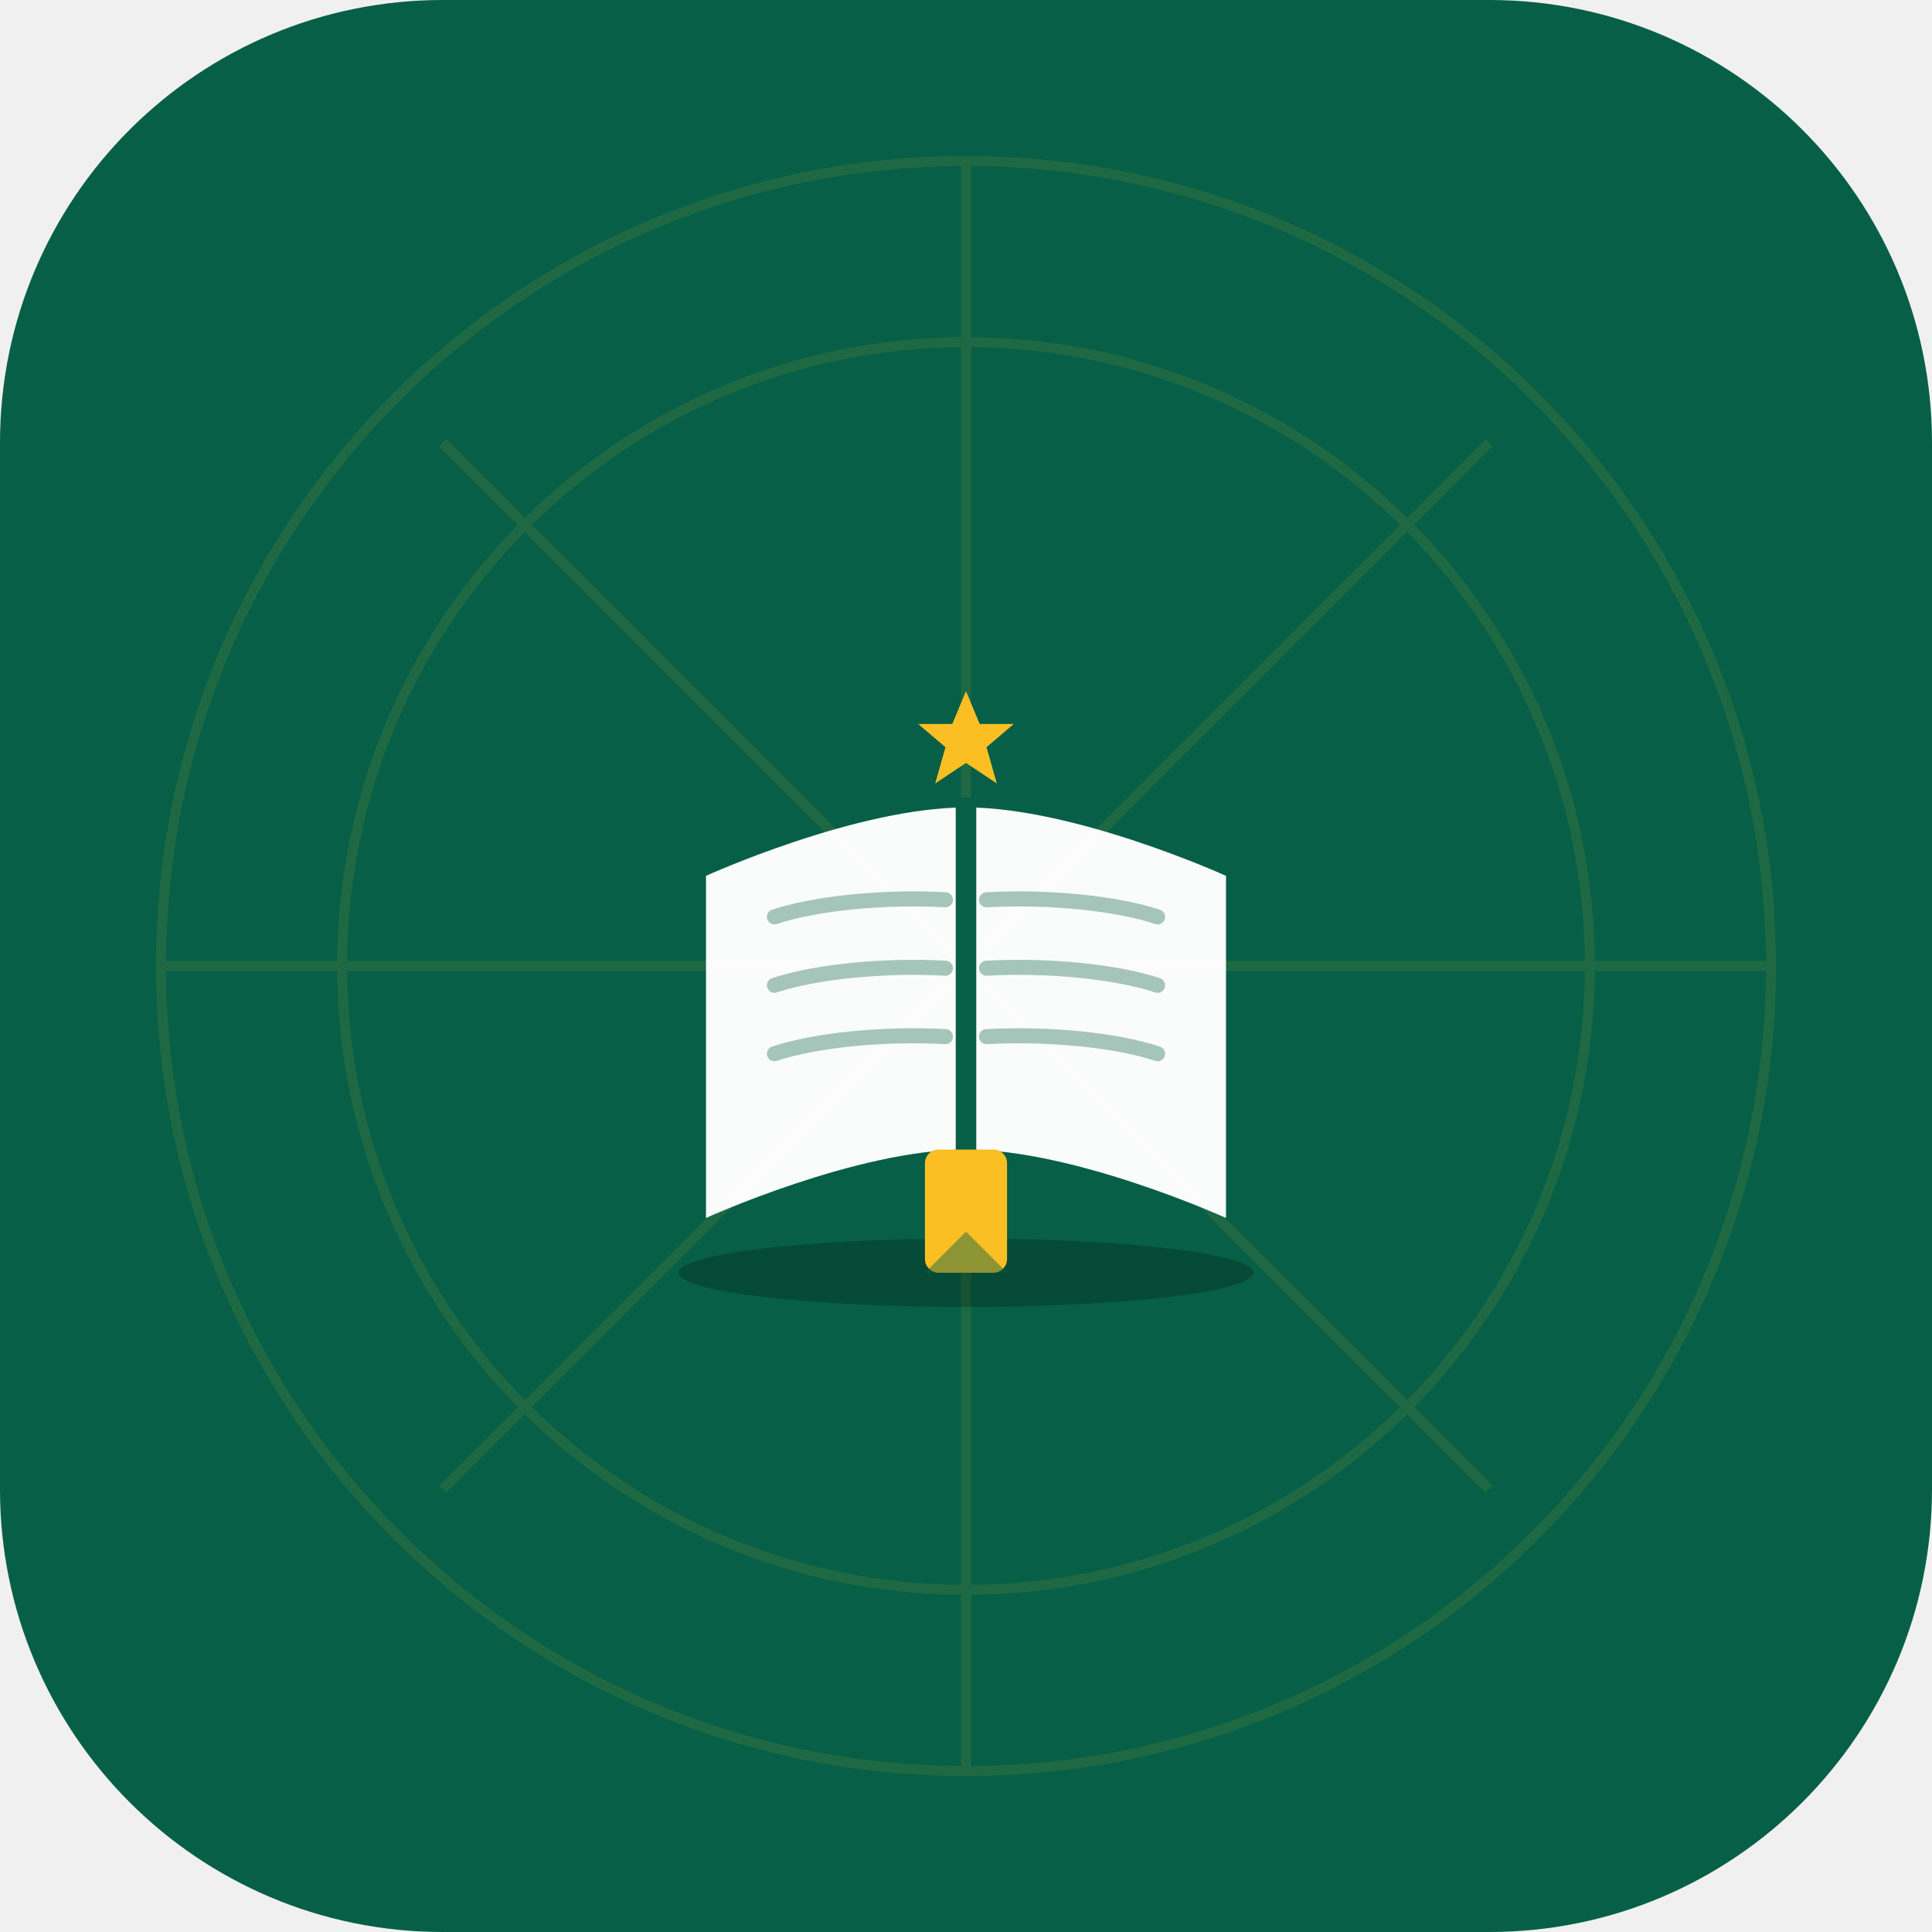
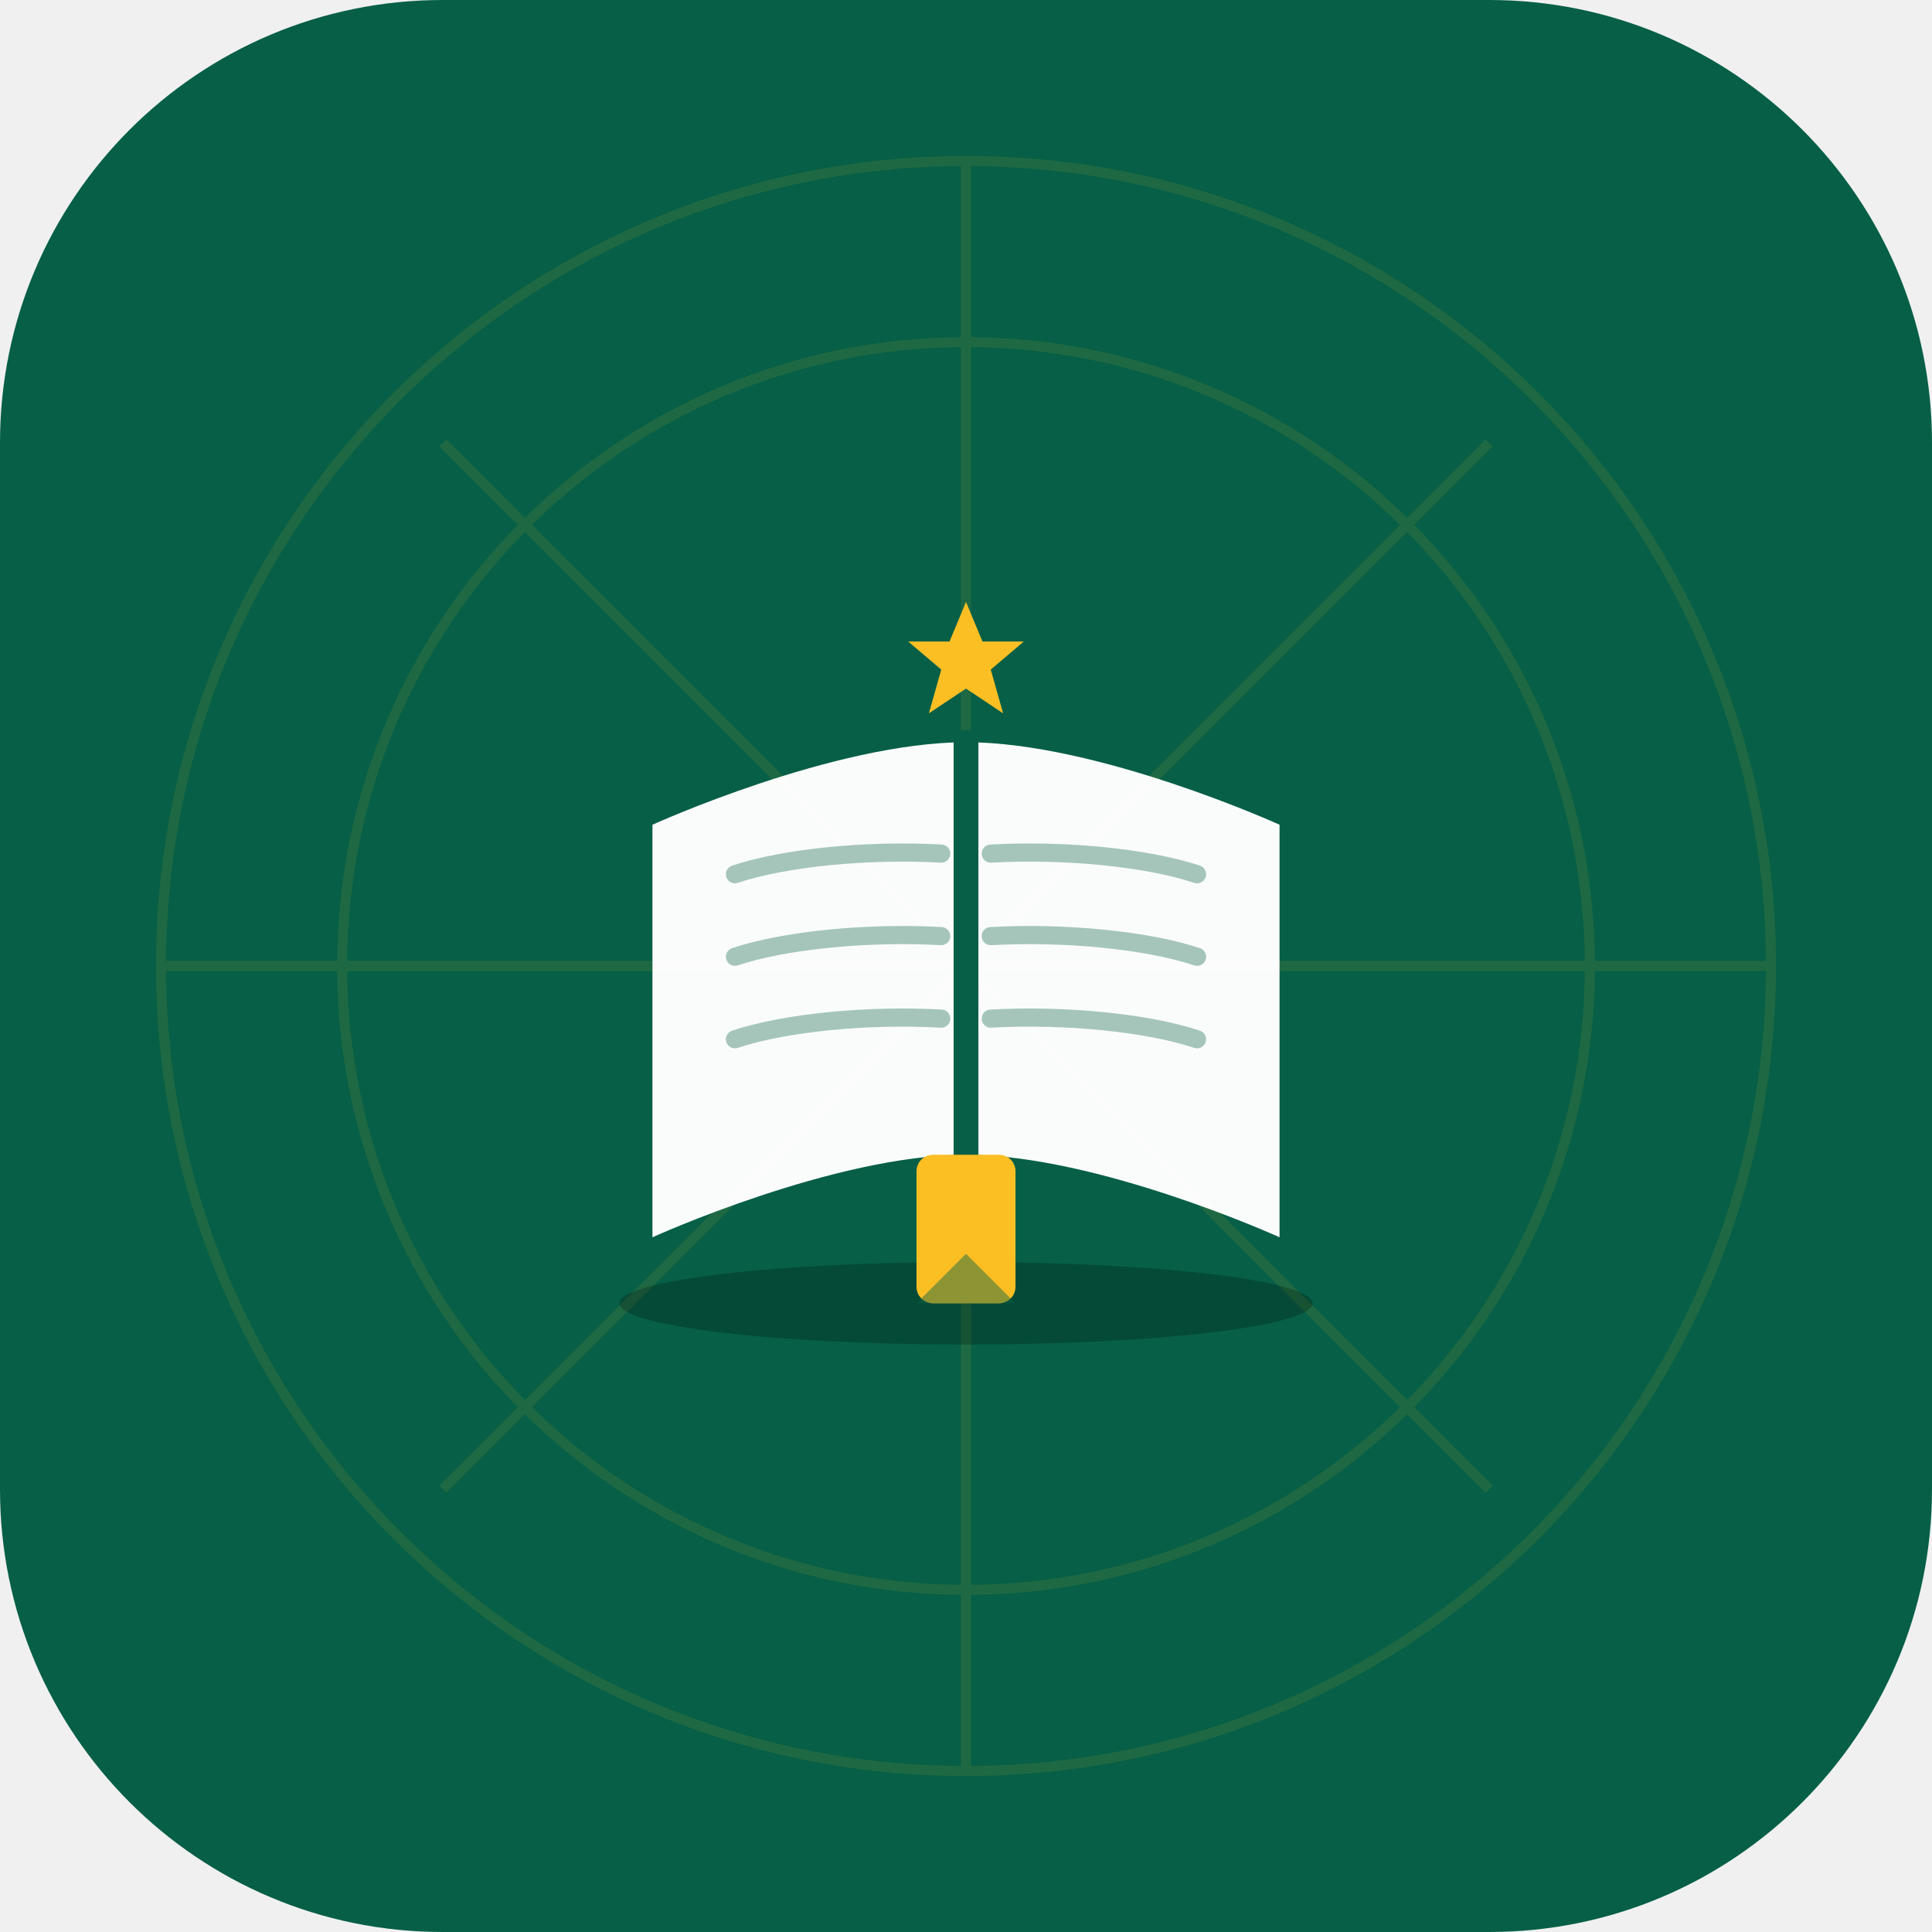
<svg xmlns="http://www.w3.org/2000/svg" viewBox="0 0 192 192" fill="none">
  <rect width="192" height="192" rx="44" fill="#065f46" />
  <g opacity="0.10" stroke="#FBBF24" stroke-width="1" fill="none">
    <circle cx="96" cy="96" r="80" />
    <circle cx="96" cy="96" r="62" />
    <path d="M96 16 L96 176 M16 96 L176 96 M44 44 L148 148 M148 44 L44 148" />
  </g>
-   <g transform="translate(96 102) scale(0.68)">
+   <g transform="translate(96 100) scale(0.82)">
    <ellipse cx="0" cy="36" rx="42" ry="5" fill="#000" opacity="0.22" />
    <path d="M-38 -22          C-38 -22 -16 -32 0 -32          C16 -32 38 -22 38 -22          L38 28          C38 28 16 18 0 18          C-16 18 -38 28 -38 28          Z" fill="#FFFFFF" fill-opacity="0.98" />
    <line x1="0" y1="-32" x2="0" y2="18" stroke="#065f46" stroke-width="3" stroke-linecap="round" />
    <path d="M-28 -16 C-22 -18 -12 -19 -3 -18.5" stroke="#065f46" stroke-width="2.2" stroke-linecap="round" opacity="0.35" />
    <path d="M-28 -6  C-22 -8  -12 -9   -3 -8.5" stroke="#065f46" stroke-width="2.2" stroke-linecap="round" opacity="0.35" />
    <path d="M-28 4   C-22 2   -12 1    -3 1.5" stroke="#065f46" stroke-width="2.2" stroke-linecap="round" opacity="0.35" />
    <path d="M28 -16 C22 -18 12 -19 3 -18.5" stroke="#065f46" stroke-width="2.2" stroke-linecap="round" opacity="0.35" />
    <path d="M28 -6  C22 -8  12 -9   3 -8.5" stroke="#065f46" stroke-width="2.2" stroke-linecap="round" opacity="0.35" />
    <path d="M28 4   C22 2   12 1    3 1.5" stroke="#065f46" stroke-width="2.2" stroke-linecap="round" opacity="0.35" />
    <rect x="-6" y="18" width="12" height="18" rx="2" fill="#FBBF24" />
    <polygon points="-6,36 0,30 6,36" fill="#065f46" opacity="0.45" />
    <g transform="translate(0 -42)" fill="#FBBF24">
      <polygon points="0,-7 2,-2.2 7,-2.2 3,1.2 4.5,6.5 0,3.5 -4.5,6.5 -3,1.2 -7,-2.2 -2,-2.2" />
    </g>
  </g>
</svg>
